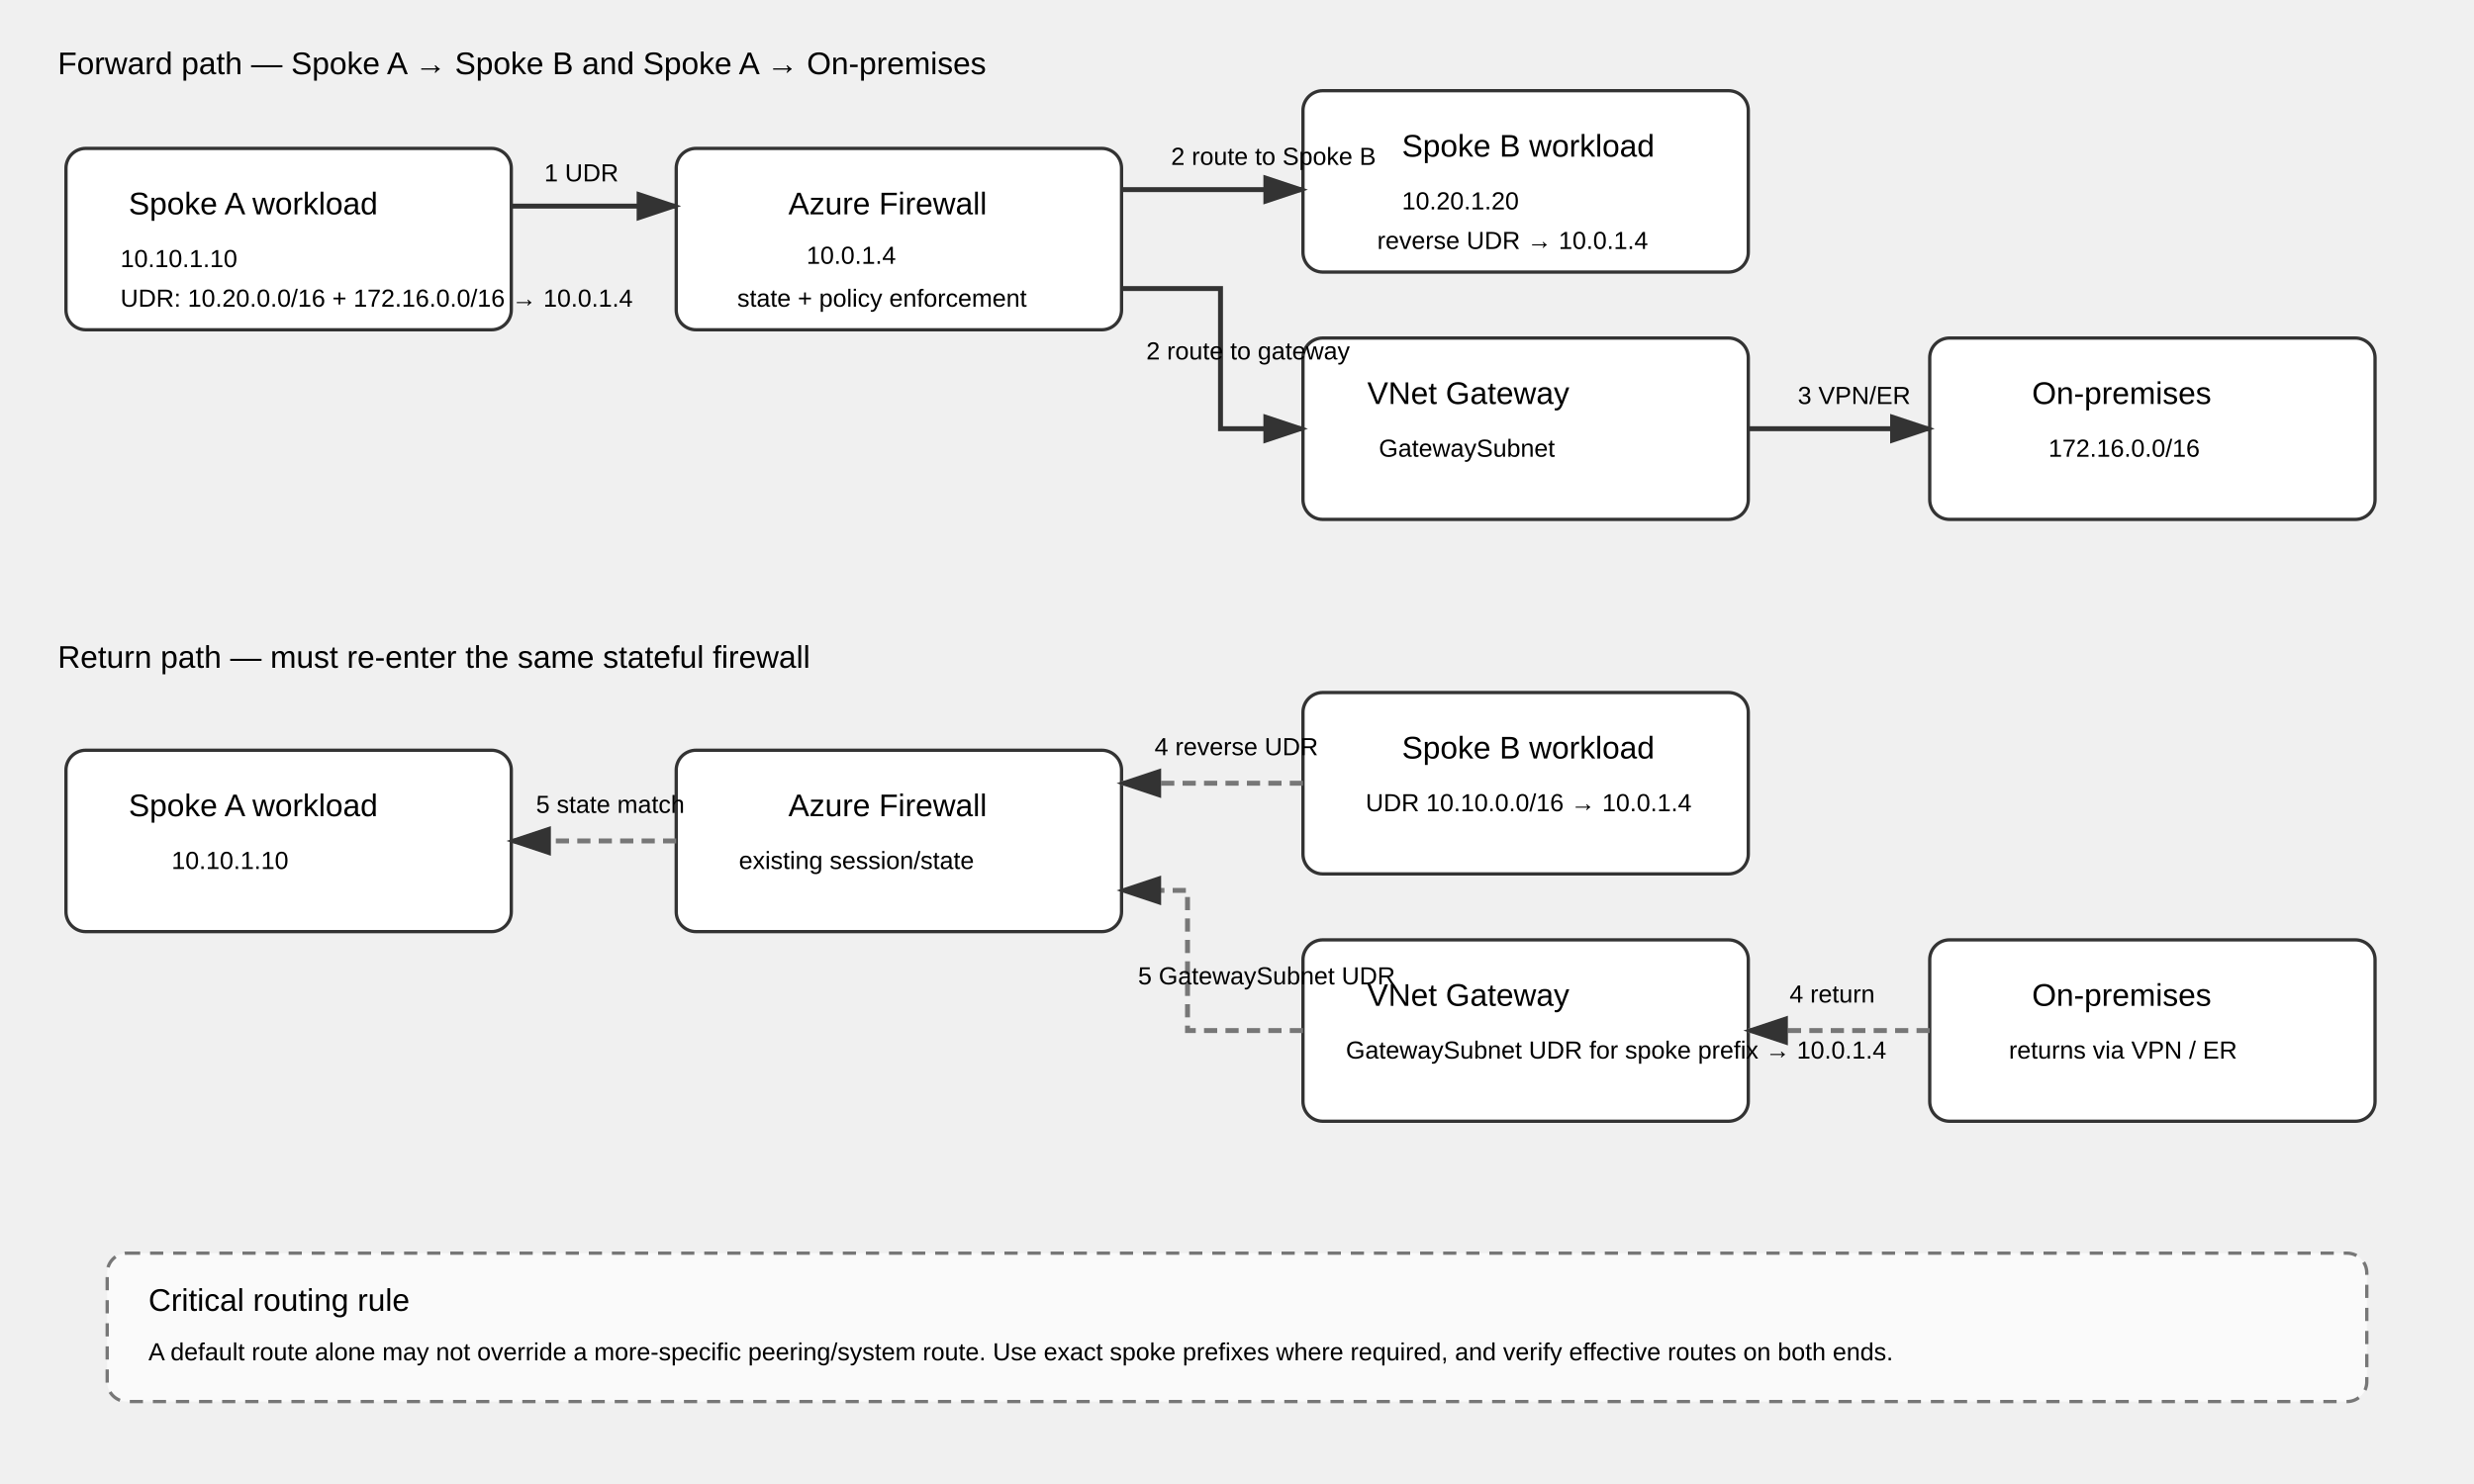
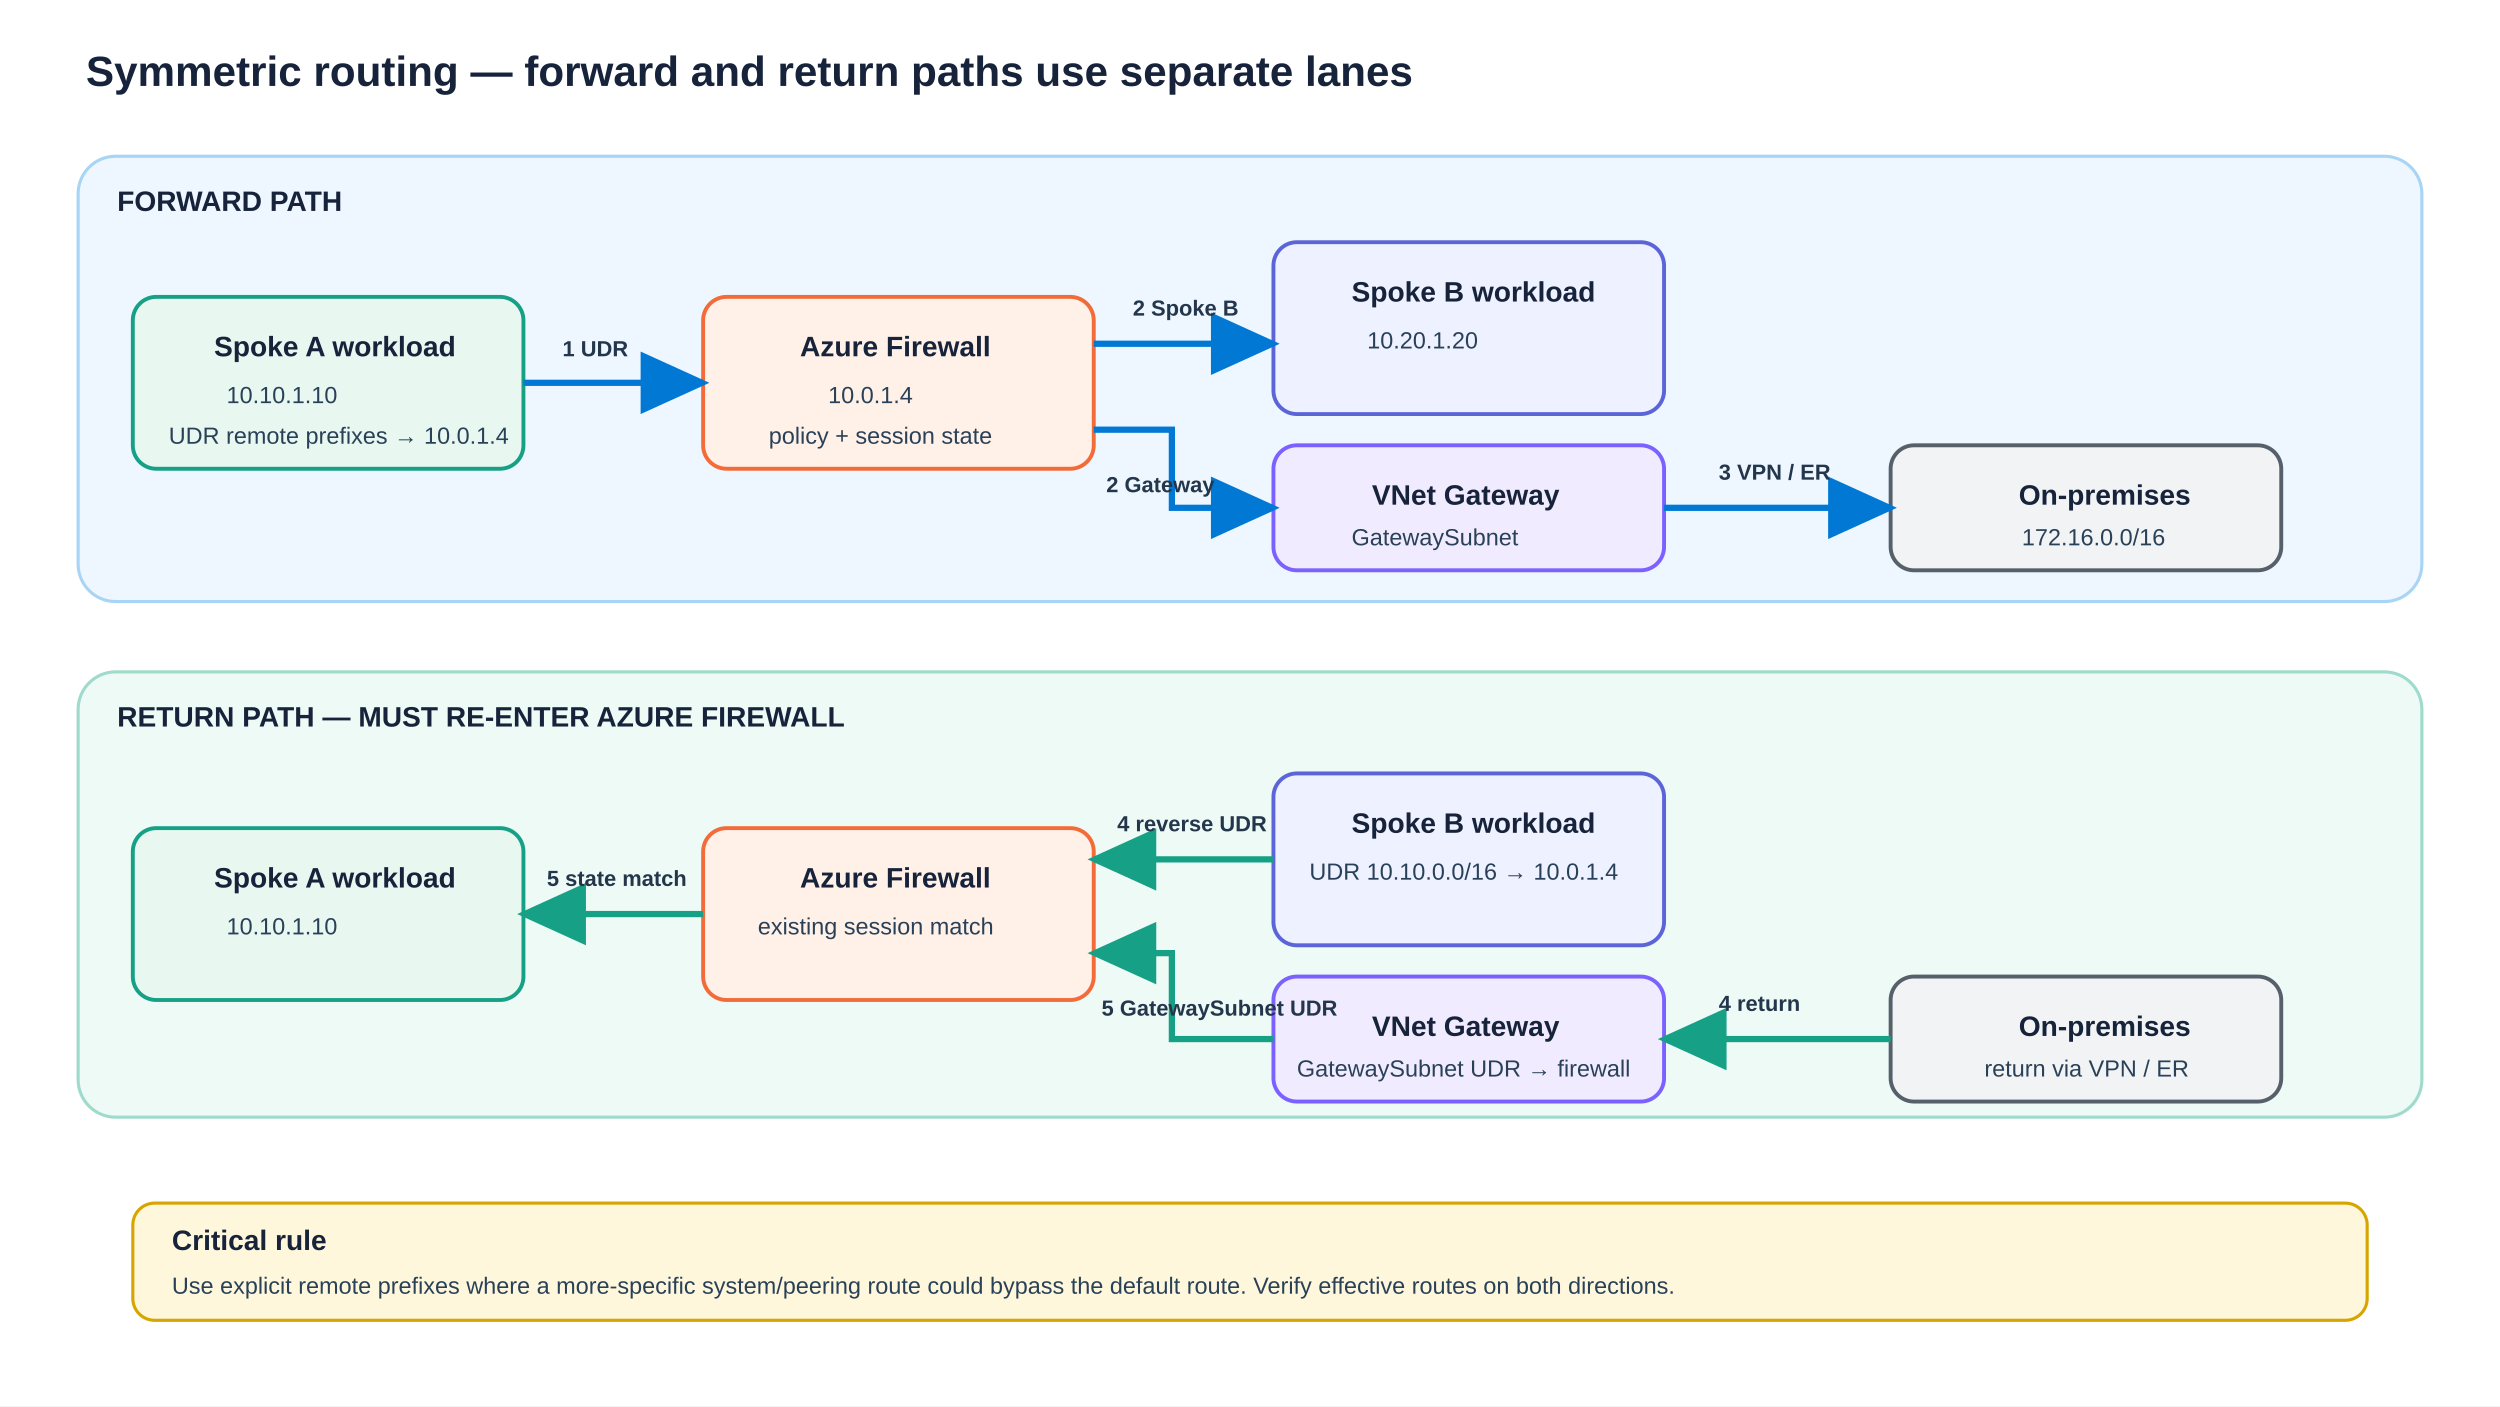
- <svg xmlns="http://www.w3.org/2000/svg" width="1500" height="900" viewBox="0 0 1500 900">
+ <svg xmlns="http://www.w3.org/2000/svg" width="1600" height="900" viewBox="0 0 1600 900">
  <defs>
-     <marker id="a" markerWidth="10" markerHeight="10" refX="8" refY="3" orient="auto">
-       <path d="M0,0 L0,6 L9,3 z" fill="#333" />
+     <marker id="f" markerWidth="12" markerHeight="12" refX="10" refY="5" orient="auto">
+       <path d="M0,0 L0,10 L11,5 z" fill="#0078D4" />
    </marker>
-     <style>.b{fill:#fff;stroke:#333;stroke-width:2}.g{fill:#fafafa;stroke:#777;stroke-width:2;stroke-dasharray:8 6}.t{font:19px Arial}.s{font:15px Arial}.f{stroke:#333;stroke-width:3;fill:none;marker-end:url(#a)}.r{stroke:#777;stroke-width:3;fill:none;marker-end:url(#a);stroke-dasharray:8 5}</style>
+     <marker id="r" markerWidth="12" markerHeight="12" refX="10" refY="5" orient="auto">
+       <path d="M0,0 L0,10 L11,5 z" fill="#16A085" />
+     </marker>
+     <style>.title{font:700 27px Arial;fill:#16233A}.h{font:700 18px Arial;fill:#16233A}.s{font:15px Arial;fill:#294158}.laneF{fill:#EEF7FF;stroke:#A8D5F5;stroke-width:2}.laneR{fill:#EDFAF6;stroke:#9EDBCB;stroke-width:2}.a{fill:#E8F7F0;stroke:#16A085;stroke-width:2.5}.fw{fill:#FFF1E8;stroke:#F26B38;stroke-width:2.5}.b{fill:#EEF1FF;stroke:#5B65D8;stroke-width:2.5}.gw{fill:#F1EBFF;stroke:#7B61FF;stroke-width:2.5}.on{fill:#F1F3F5;stroke:#56606B;stroke-width:2.5}.forward{fill:none;stroke:#0078D4;stroke-width:4;marker-end:url(#f)}.return{fill:none;stroke:#16A085;stroke-width:4;marker-end:url(#r)}.lbl{font:700 14px Arial;fill:#24364B}</style>
  </defs>
-   <text x="35" y="45" class="t">Forward path — Spoke A → Spoke B and Spoke A → On-premises</text>
-   <rect x="40" y="90" width="270" height="110" rx="12" class="b" />
-   <text x="78" y="130" class="t">Spoke A workload</text>
-   <text x="73" y="162" class="s">10.10.1.10</text>
-   <text x="73" y="186" class="s">UDR: 10.20.0.0/16 + 172.16.0.0/16 → 10.0.1.4</text>
-   <rect x="410" y="90" width="270" height="110" rx="12" class="b" />
-   <text x="478" y="130" class="t">Azure Firewall</text>
-   <text x="489" y="160" class="s">10.0.1.4</text>
-   <text x="447" y="186" class="s">state + policy enforcement</text>
-   <rect x="790" y="55" width="270" height="110" rx="12" class="b" />
-   <text x="850" y="95" class="t">Spoke B workload</text>
-   <text x="850" y="127" class="s">10.20.1.20</text>
-   <text x="835" y="151" class="s">reverse UDR → 10.0.1.4</text>
-   <rect x="790" y="205" width="270" height="110" rx="12" class="b" />
-   <text x="829" y="245" class="t">VNet Gateway</text>
-   <text x="836" y="277" class="s">GatewaySubnet</text>
-   <rect x="1170" y="205" width="270" height="110" rx="12" class="b" />
-   <text x="1232" y="245" class="t">On-premises</text>
-   <text x="1242" y="277" class="s">172.16.0.0/16</text>
-   <path d="M310 125 H410" class="f" />
-   <text x="330" y="110" class="s">1 UDR</text>
-   <path d="M680 115 H790" class="f" />
-   <text x="710" y="100" class="s">2 route to Spoke B</text>
-   <path d="M680 175 H740 V260 H790" class="f" />
-   <text x="695" y="218" class="s">2 route to gateway</text>
-   <path d="M1060 260 H1170" class="f" />
-   <text x="1090" y="245" class="s">3 VPN/ER</text>
-   <text x="35" y="405" class="t">Return path — must re-enter the same stateful firewall</text>
-   <rect x="40" y="455" width="270" height="110" rx="12" class="b" />
-   <text x="78" y="495" class="t">Spoke A workload</text>
-   <text x="104" y="527" class="s">10.10.1.10</text>
-   <rect x="410" y="455" width="270" height="110" rx="12" class="b" />
-   <text x="478" y="495" class="t">Azure Firewall</text>
-   <text x="448" y="527" class="s">existing session/state</text>
-   <rect x="790" y="420" width="270" height="110" rx="12" class="b" />
-   <text x="850" y="460" class="t">Spoke B workload</text>
-   <text x="828" y="492" class="s">UDR 10.10.0.0/16 → 10.0.1.4</text>
-   <rect x="790" y="570" width="270" height="110" rx="12" class="b" />
-   <text x="829" y="610" class="t">VNet Gateway</text>
-   <text x="816" y="642" class="s">GatewaySubnet UDR for spoke prefix → 10.0.1.4</text>
-   <rect x="1170" y="570" width="270" height="110" rx="12" class="b" />
-   <text x="1232" y="610" class="t">On-premises</text>
-   <text x="1218" y="642" class="s">returns via VPN / ER</text>
-   <path d="M790 475 H680" class="r" />
-   <text x="700" y="458" class="s">4 reverse UDR</text>
-   <path d="M410 510 H310" class="r" />
-   <text x="325" y="493" class="s">5 state match</text>
-   <path d="M1170 625 H1060" class="r" />
-   <text x="1085" y="608" class="s">4 return</text>
-   <path d="M790 625 H720 V540 H680" class="r" />
-   <text x="690" y="597" class="s">5 GatewaySubnet UDR</text>
-   <rect x="65" y="760" width="1370" height="90" rx="12" class="g" />
-   <text x="90" y="795" class="t">Critical routing rule</text>
-   <text x="90" y="825" class="s">A default route alone may not override a more-specific peering/system route. Use exact spoke prefixes where required, and verify effective routes on both ends.</text>
+   <rect width="1600" height="900" fill="#fff" />
+   <text x="55" y="55" class="title">Symmetric routing — forward and return paths use separate lanes</text>
+   <rect x="50" y="100" width="1500" height="285" rx="24" class="laneF" />
+   <text x="75" y="135" class="h">FORWARD PATH</text>
+   <rect x="85" y="190" width="250" height="110" rx="15" class="a" />
+   <text x="137" y="228" class="h">Spoke A workload</text>
+   <text x="145" y="258" class="s">10.10.1.10</text>
+   <text x="108" y="284" class="s">UDR remote prefixes → 10.0.1.4</text>
+   <rect x="450" y="190" width="250" height="110" rx="15" class="fw" />
+   <text x="512" y="228" class="h">Azure Firewall</text>
+   <text x="530" y="258" class="s">10.0.1.4</text>
+   <text x="492" y="284" class="s">policy + session state</text>
+   <rect x="815" y="155" width="250" height="110" rx="15" class="b" />
+   <text x="865" y="193" class="h">Spoke B workload</text>
+   <text x="875" y="223" class="s">10.20.1.20</text>
+   <rect x="815" y="285" width="250" height="80" rx="15" class="gw" />
+   <text x="878" y="323" class="h">VNet Gateway</text>
+   <text x="865" y="349" class="s">GatewaySubnet</text>
+   <rect x="1210" y="285" width="250" height="80" rx="15" class="on" />
+   <text x="1292" y="323" class="h">On-premises</text>
+   <text x="1294" y="349" class="s">172.16.0.0/16</text>
+   <path d="M335 245 H450" class="forward" />
+   <text x="360" y="228" class="lbl">1 UDR</text>
+   <path d="M700 220 H815" class="forward" />
+   <text x="725" y="202" class="lbl">2 Spoke B</text>
+   <path d="M700 275 H750 V325 H815" class="forward" />
+   <text x="708" y="315" class="lbl">2 Gateway</text>
+   <path d="M1065 325 H1210" class="forward" />
+   <text x="1100" y="307" class="lbl">3 VPN / ER</text>
+   <rect x="50" y="430" width="1500" height="285" rx="24" class="laneR" />
+   <text x="75" y="465" class="h">RETURN PATH — MUST RE-ENTER AZURE FIREWALL</text>
+   <rect x="85" y="530" width="250" height="110" rx="15" class="a" />
+   <text x="137" y="568" class="h">Spoke A workload</text>
+   <text x="145" y="598" class="s">10.10.1.10</text>
+   <rect x="450" y="530" width="250" height="110" rx="15" class="fw" />
+   <text x="512" y="568" class="h">Azure Firewall</text>
+   <text x="485" y="598" class="s">existing session match</text>
+   <rect x="815" y="495" width="250" height="110" rx="15" class="b" />
+   <text x="865" y="533" class="h">Spoke B workload</text>
+   <text x="838" y="563" class="s">UDR 10.10.0.0/16 → 10.0.1.4</text>
+   <rect x="815" y="625" width="250" height="80" rx="15" class="gw" />
+   <text x="878" y="663" class="h">VNet Gateway</text>
+   <text x="830" y="689" class="s">GatewaySubnet UDR → firewall</text>
+   <rect x="1210" y="625" width="250" height="80" rx="15" class="on" />
+   <text x="1292" y="663" class="h">On-premises</text>
+   <text x="1270" y="689" class="s">return via VPN / ER</text>
+   <path d="M815 550 H700" class="return" />
+   <text x="715" y="532" class="lbl">4 reverse UDR</text>
+   <path d="M450 585 H335" class="return" />
+   <text x="350" y="567" class="lbl">5 state match</text>
+   <path d="M1210 665 H1065" class="return" />
+   <text x="1100" y="647" class="lbl">4 return</text>
+   <path d="M815 665 H750 V610 H700" class="return" />
+   <text x="705" y="650" class="lbl">5 GatewaySubnet UDR</text>
+   <rect x="85" y="770" width="1430" height="75" rx="14" fill="#FFF7DB" stroke="#D6A500" stroke-width="2" />
+   <text x="110" y="800" class="h">Critical rule</text>
+   <text x="110" y="828" class="s">Use explicit remote prefixes where a more-specific system/peering route could bypass the default route. Verify effective routes on both directions.</text>
</svg>
